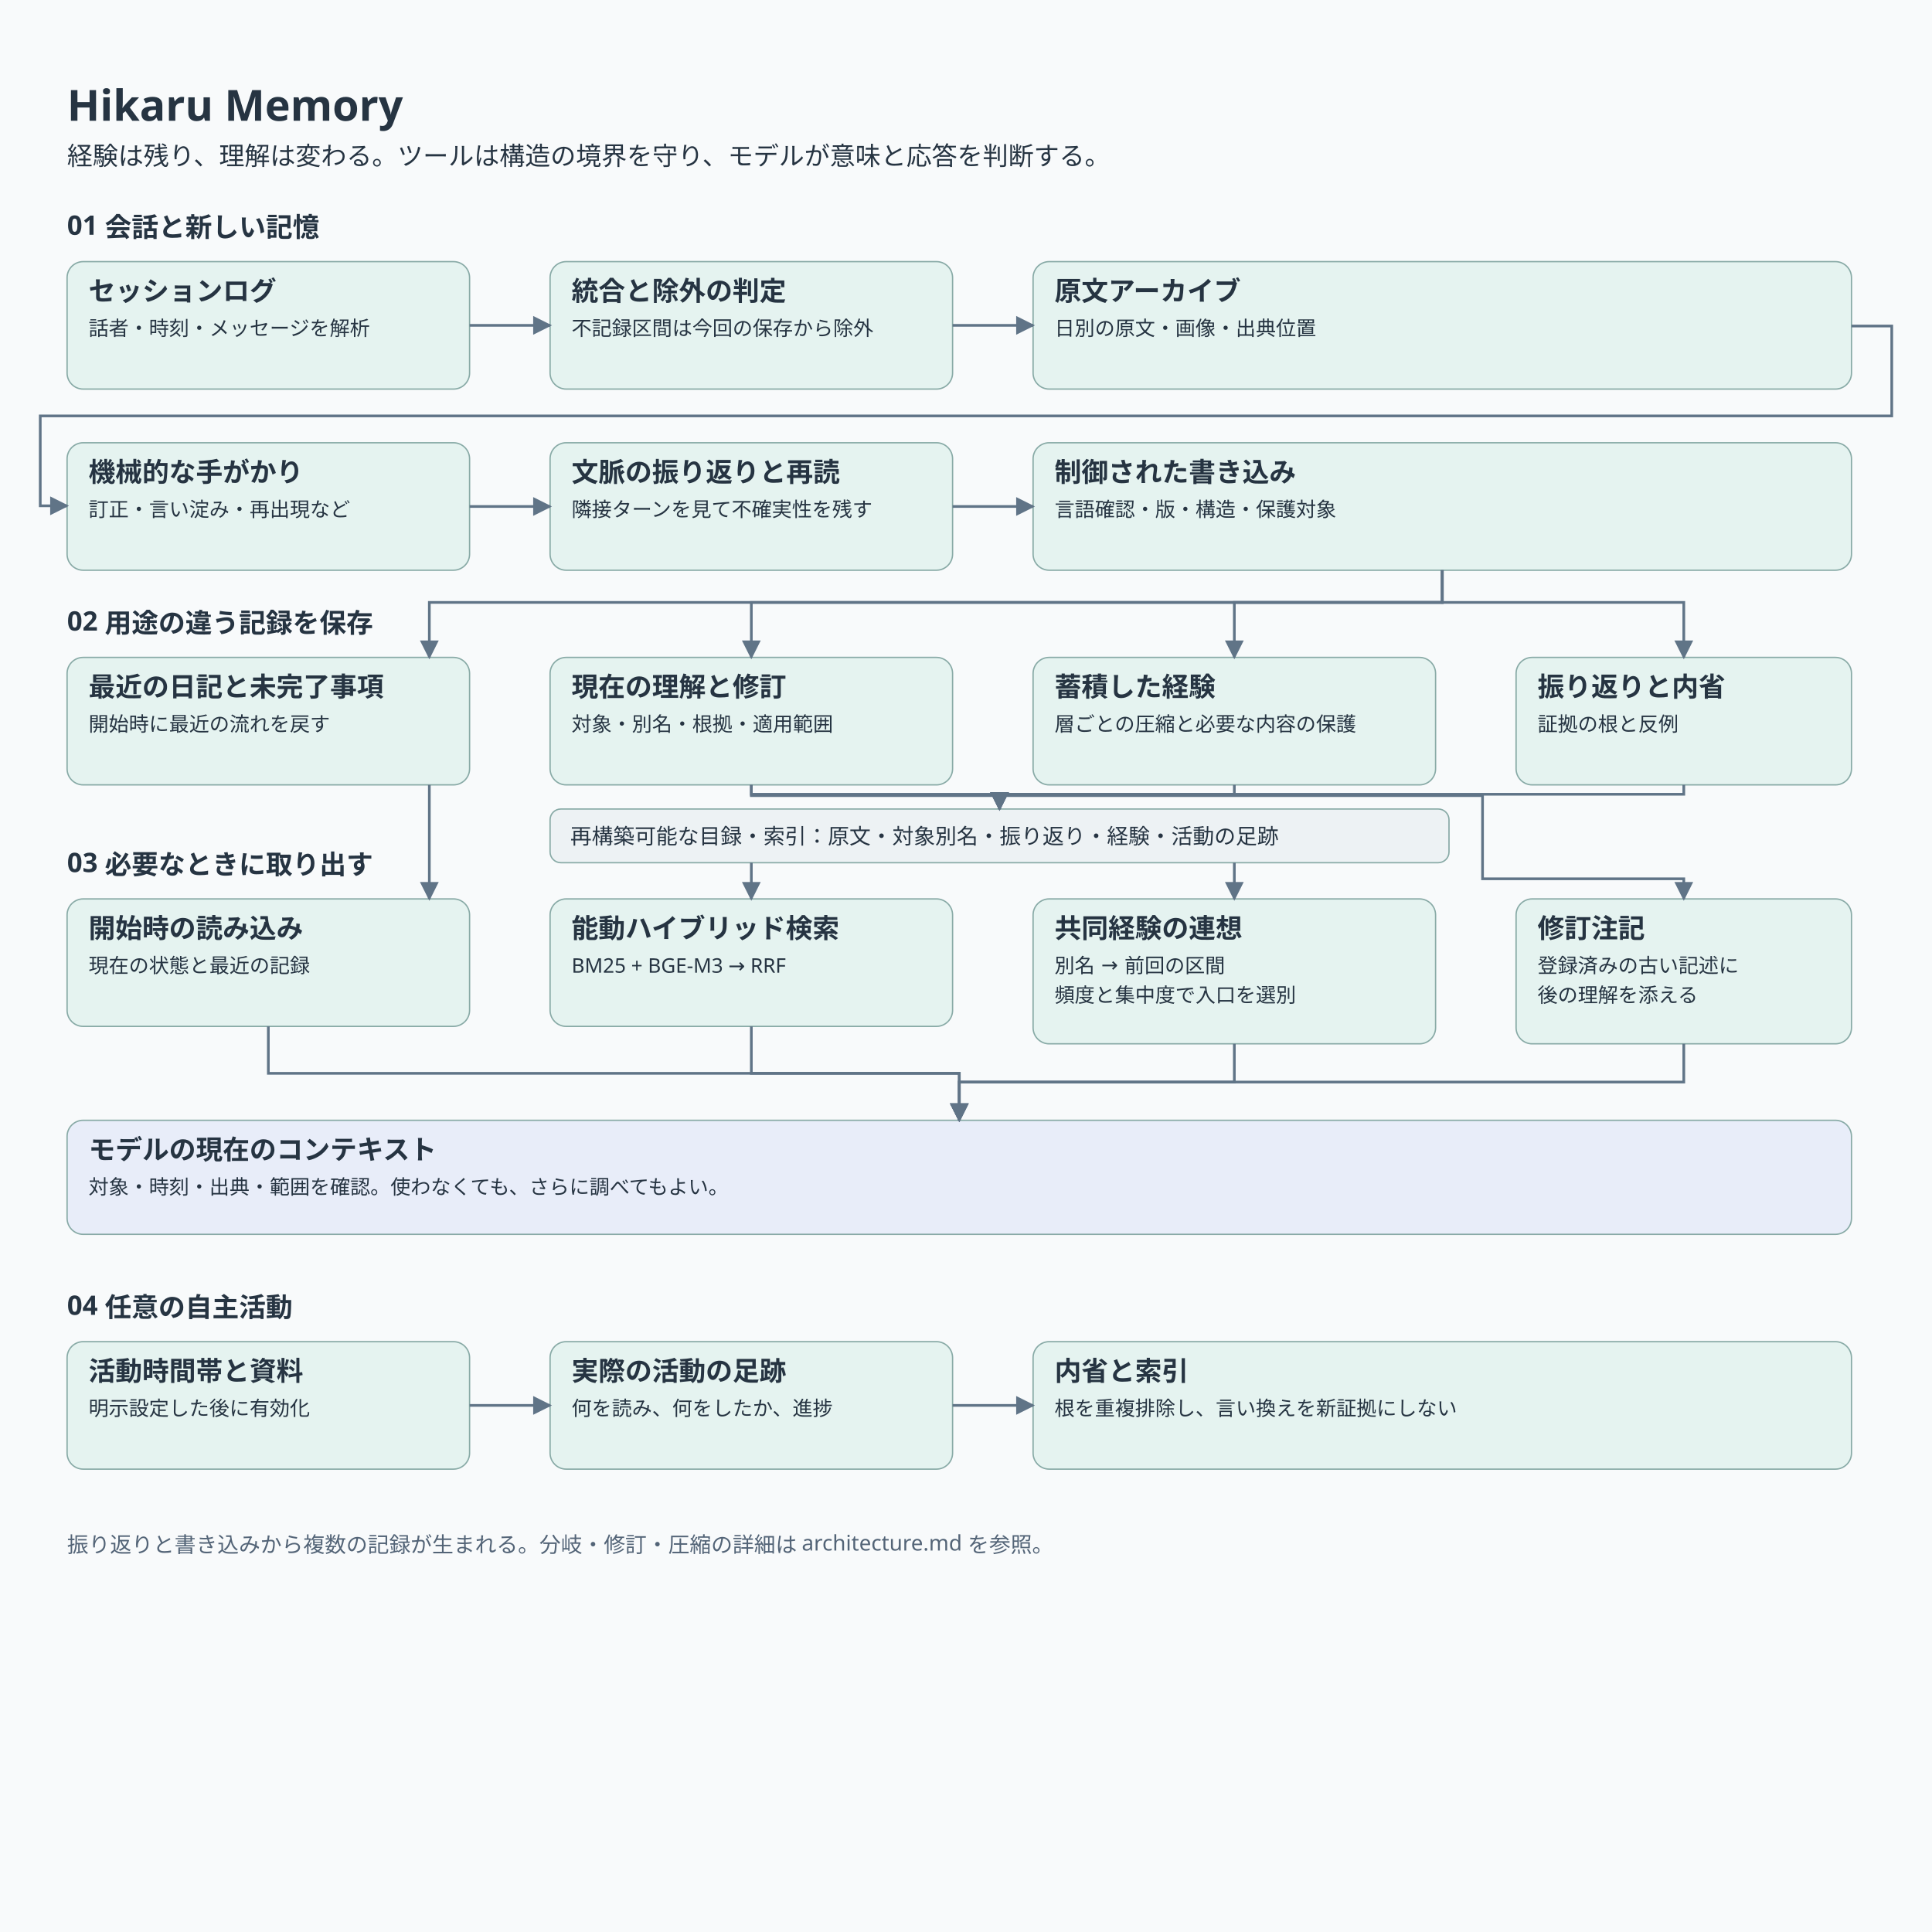
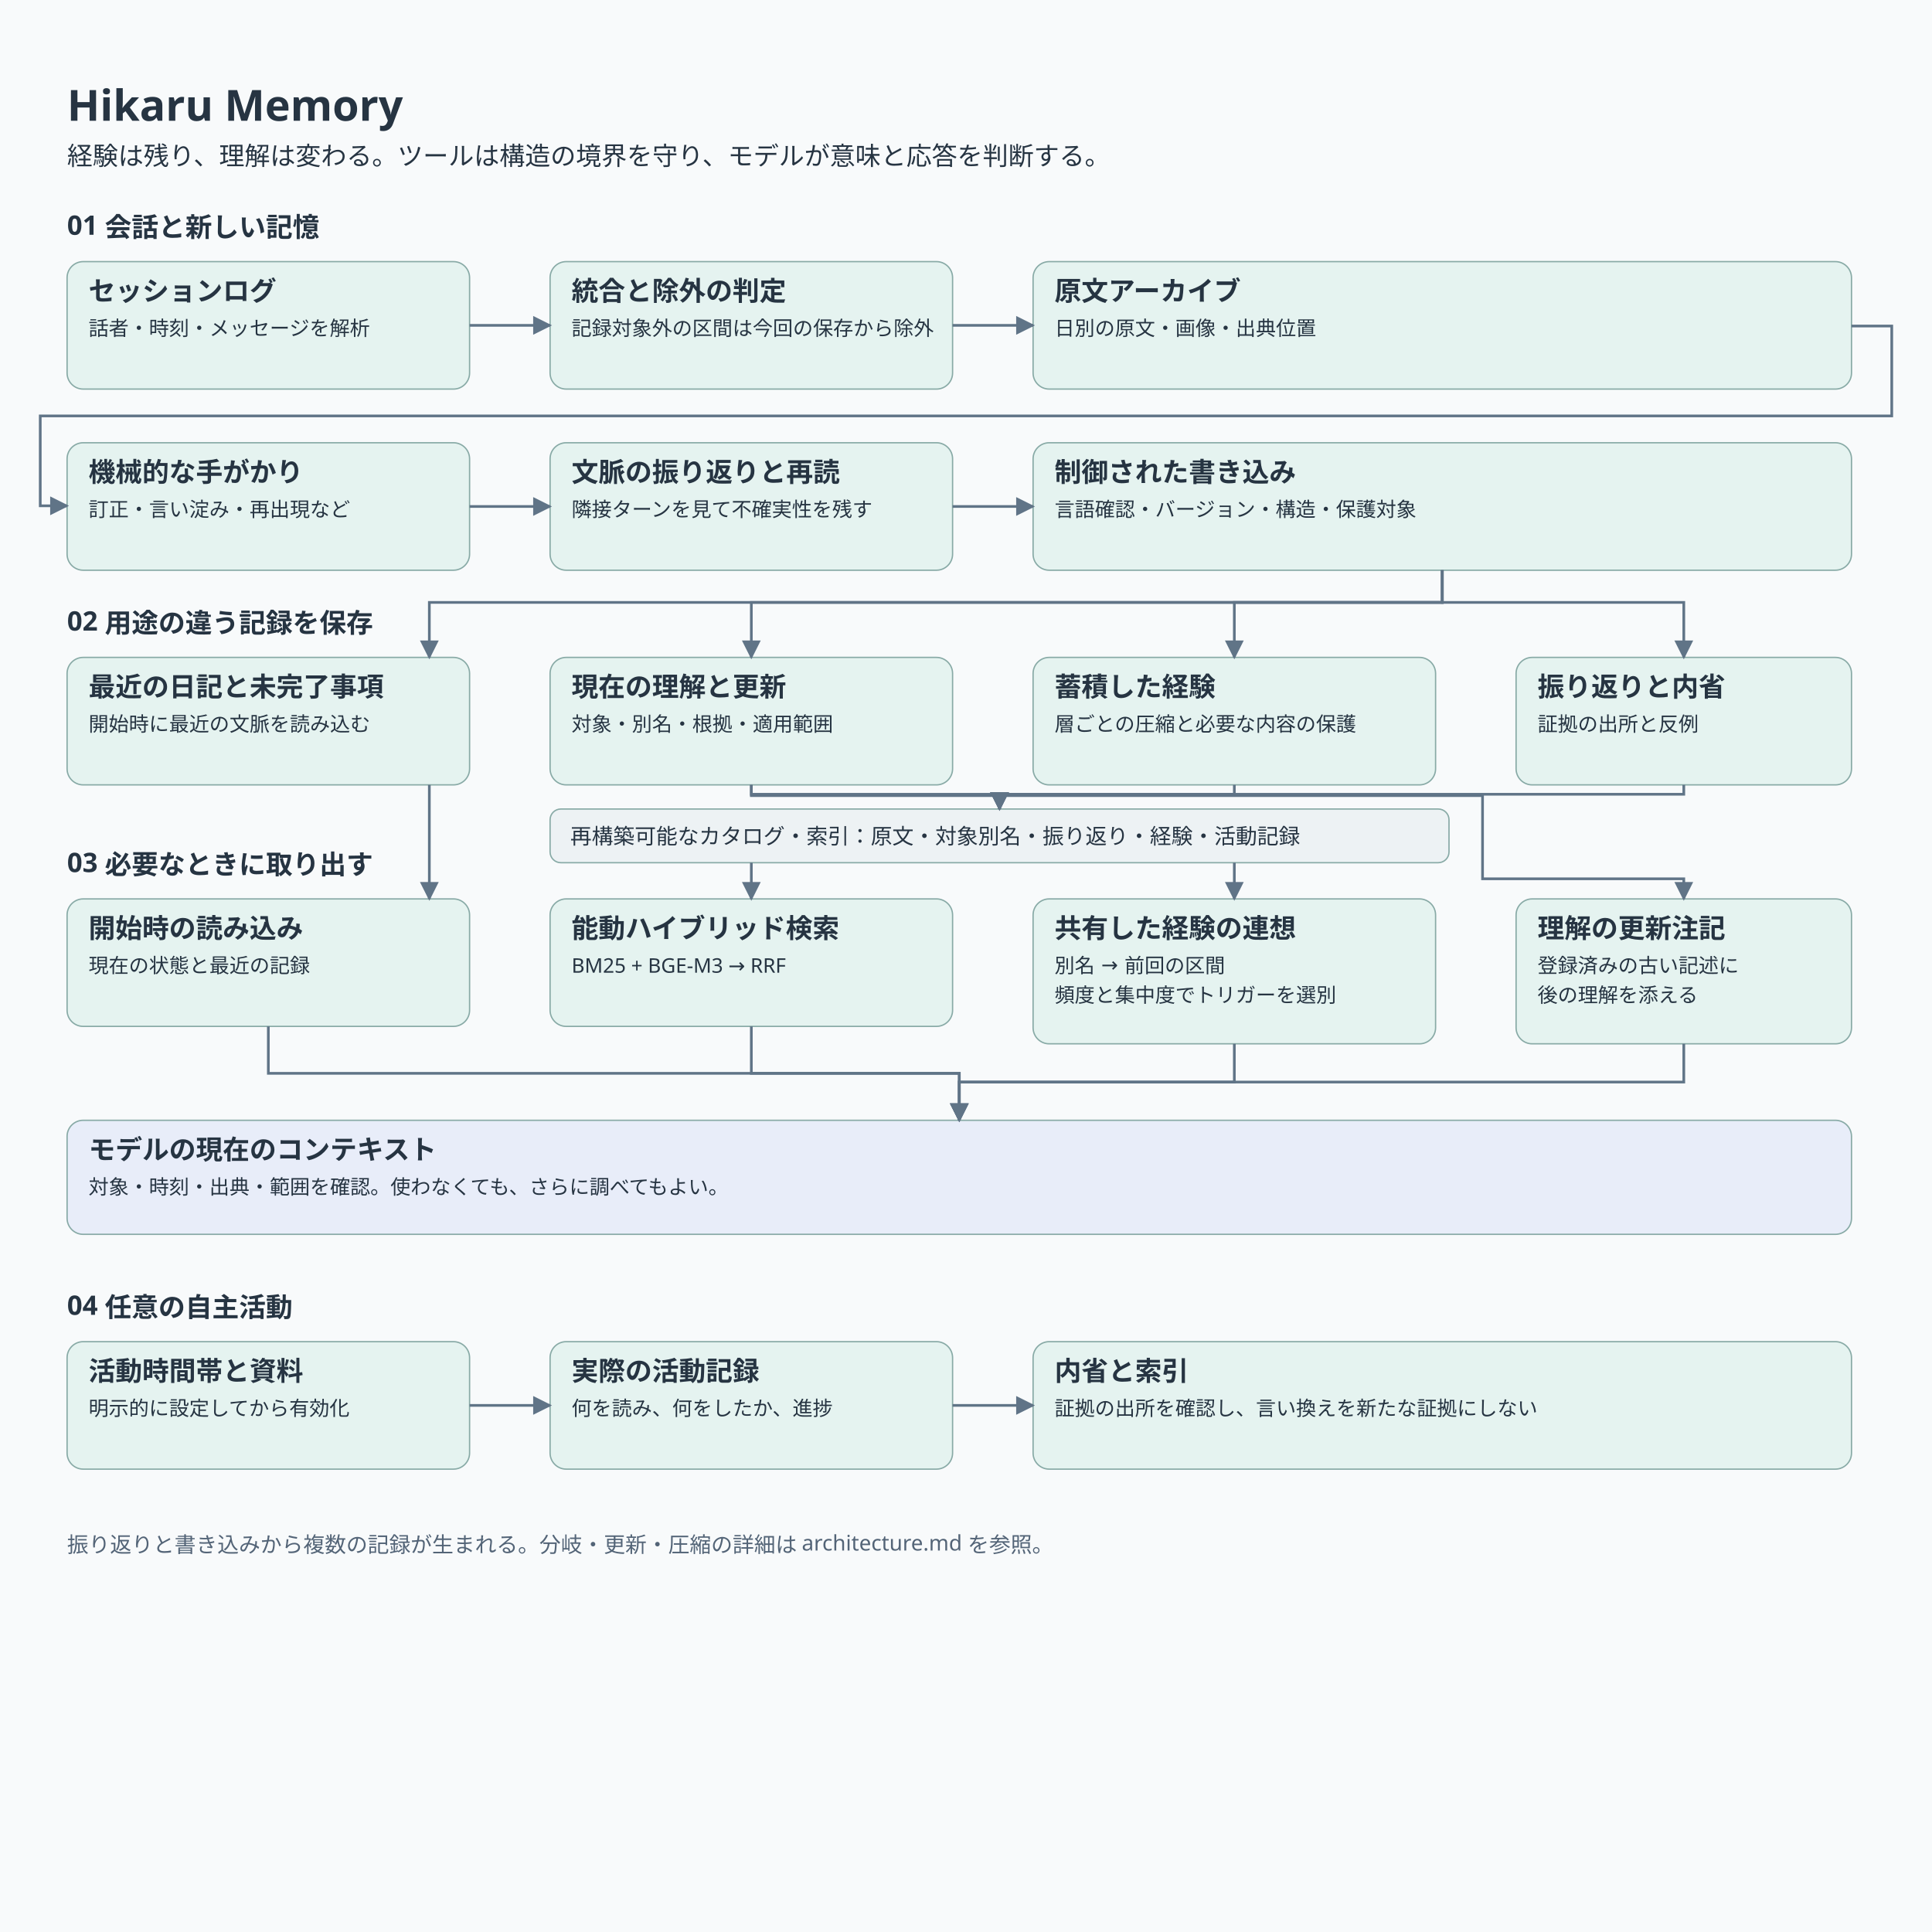
<svg xmlns="http://www.w3.org/2000/svg" width="1440" height="1440" viewBox="0 0 1440 1440" role="img" aria-labelledby="title desc">
  <rect width="1440" height="1440" fill="#f8fafb" />
  <defs>
    <marker id="arrow" viewBox="0 0 10 10" refX="9" refY="5" markerWidth="7" markerHeight="7" orient="auto-start-reverse">
      <path d="M 0 0 L 10 5 L 0 10 z" fill="#607487" />
    </marker>
  </defs>
  <g transform="translate(0,35)">
    <text x="50" y="55" font-size="32" fill="#263442" font-family="system-ui, sans-serif" font-weight="650">Hikaru Memory</text>
    <text x="50" y="88" font-size="19" fill="#263442" font-family="system-ui, sans-serif">経験は残り、理解は変わる。ツールは構造の境界を守り、モデルが意味と応答を判断する。</text>
    <text x="50" y="140" font-size="20" fill="#263442" font-family="system-ui, sans-serif" font-weight="650">01  会話と新しい記憶</text>
    <rect x="50" y="160" width="300" height="95" rx="12" fill="#e5f3f0" stroke="#88aaa6" />
    <text x="66" y="189" font-size="20" fill="#263442" font-family="system-ui, sans-serif" font-weight="650">セッションログ</text>
    <text x="66" y="215" font-size="15" fill="#263442" font-family="system-ui, sans-serif">話者・時刻・メッセージを解析</text>
    <rect x="410" y="160" width="300" height="95" rx="12" fill="#e5f3f0" stroke="#88aaa6" />
    <text x="426" y="189" font-size="20" fill="#263442" font-family="system-ui, sans-serif" font-weight="650">統合と除外の判定</text>
-     <text x="426" y="215" font-size="15" fill="#263442" font-family="system-ui, sans-serif">不記録区間は今回の保存から除外</text>
+     <text x="426" y="215" font-size="15" fill="#263442" font-family="system-ui, sans-serif">記録対象外の区間は今回の保存から除外</text>
    <rect x="770" y="160" width="610" height="95" rx="12" fill="#e5f3f0" stroke="#88aaa6" />
    <text x="786" y="189" font-size="20" fill="#263442" font-family="system-ui, sans-serif" font-weight="650">原文アーカイブ</text>
    <text x="786" y="215" font-size="15" fill="#263442" font-family="system-ui, sans-serif">日別の原文・画像・出典位置</text>
    <polyline points="350,207.5 410,207.5" fill="none" stroke="#607487" stroke-width="2" marker-end="url(#arrow)" />
    <polyline points="710,207.5 770,207.5" fill="none" stroke="#607487" stroke-width="2" marker-end="url(#arrow)" />
    <rect x="50" y="295" width="300" height="95" rx="12" fill="#e5f3f0" stroke="#88aaa6" />
    <text x="66" y="324" font-size="20" fill="#263442" font-family="system-ui, sans-serif" font-weight="650">機械的な手がかり</text>
    <text x="66" y="350" font-size="15" fill="#263442" font-family="system-ui, sans-serif">訂正・言い淀み・再出現など</text>
    <rect x="410" y="295" width="300" height="95" rx="12" fill="#e5f3f0" stroke="#88aaa6" />
    <text x="426" y="324" font-size="20" fill="#263442" font-family="system-ui, sans-serif" font-weight="650">文脈の振り返りと再読</text>
    <text x="426" y="350" font-size="15" fill="#263442" font-family="system-ui, sans-serif">隣接ターンを見て不確実性を残す</text>
    <rect x="770" y="295" width="610" height="95" rx="12" fill="#e5f3f0" stroke="#88aaa6" />
    <text x="786" y="324" font-size="20" fill="#263442" font-family="system-ui, sans-serif" font-weight="650">制御された書き込み</text>
-     <text x="786" y="350" font-size="15" fill="#263442" font-family="system-ui, sans-serif">言語確認・版・構造・保護対象</text>
+     <text x="786" y="350" font-size="15" fill="#263442" font-family="system-ui, sans-serif">言語確認・バージョン・構造・保護対象</text>
    <polyline points="350,342.5 410,342.5" fill="none" stroke="#607487" stroke-width="2" marker-end="url(#arrow)" />
    <polyline points="710,342.5 770,342.5" fill="none" stroke="#607487" stroke-width="2" marker-end="url(#arrow)" />
    <polyline points="1380,208 1410,208 1410,275 30,275 30,342 50,342" fill="none" stroke="#607487" stroke-width="2" marker-end="url(#arrow)" />
    <text x="50" y="435" font-size="20" fill="#263442" font-family="system-ui, sans-serif" font-weight="650">02  用途の違う記録を保存</text>
    <rect x="50" y="455" width="300" height="95" rx="12" fill="#e5f3f0" stroke="#88aaa6" />
    <text x="66" y="484" font-size="20" fill="#263442" font-family="system-ui, sans-serif" font-weight="650">最近の日記と未完了事項</text>
-     <text x="66" y="510" font-size="15" fill="#263442" font-family="system-ui, sans-serif">開始時に最近の流れを戻す</text>
+     <text x="66" y="510" font-size="15" fill="#263442" font-family="system-ui, sans-serif">開始時に最近の文脈を読み込む</text>
    <rect x="410" y="455" width="300" height="95" rx="12" fill="#e5f3f0" stroke="#88aaa6" />
-     <text x="426" y="484" font-size="20" fill="#263442" font-family="system-ui, sans-serif" font-weight="650">現在の理解と修訂</text>
+     <text x="426" y="484" font-size="20" fill="#263442" font-family="system-ui, sans-serif" font-weight="650">現在の理解と更新</text>
    <text x="426" y="510" font-size="15" fill="#263442" font-family="system-ui, sans-serif">対象・別名・根拠・適用範囲</text>
    <rect x="770" y="455" width="300" height="95" rx="12" fill="#e5f3f0" stroke="#88aaa6" />
    <text x="786" y="484" font-size="20" fill="#263442" font-family="system-ui, sans-serif" font-weight="650">蓄積した経験</text>
    <text x="786" y="510" font-size="15" fill="#263442" font-family="system-ui, sans-serif">層ごとの圧縮と必要な内容の保護</text>
    <rect x="1130" y="455" width="250" height="95" rx="12" fill="#e5f3f0" stroke="#88aaa6" />
    <text x="1146" y="484" font-size="20" fill="#263442" font-family="system-ui, sans-serif" font-weight="650">振り返りと内省</text>
-     <text x="1146" y="510" font-size="15" fill="#263442" font-family="system-ui, sans-serif">証拠の根と反例</text>
+     <text x="1146" y="510" font-size="15" fill="#263442" font-family="system-ui, sans-serif">証拠の出所と反例</text>
    <text x="50" y="615" font-size="20" fill="#263442" font-family="system-ui, sans-serif" font-weight="650">03  必要なときに取り出す</text>
    <rect x="50" y="635" width="300" height="95" rx="12" fill="#e5f3f0" stroke="#88aaa6" />
    <text x="66" y="664" font-size="20" fill="#263442" font-family="system-ui, sans-serif" font-weight="650">開始時の読み込み</text>
    <text x="66" y="690" font-size="15" fill="#263442" font-family="system-ui, sans-serif">現在の状態と最近の記録</text>
    <rect x="410" y="635" width="300" height="95" rx="12" fill="#e5f3f0" stroke="#88aaa6" />
    <text x="426" y="664" font-size="20" fill="#263442" font-family="system-ui, sans-serif" font-weight="650">能動ハイブリッド検索</text>
    <text x="426" y="690" font-size="15" fill="#263442" font-family="system-ui, sans-serif">BM25 + BGE-M3 → RRF</text>
    <rect x="770" y="635" width="300" height="108" rx="12" fill="#e5f3f0" stroke="#88aaa6" />
-     <text x="786" y="664" font-size="20" fill="#263442" font-family="system-ui, sans-serif" font-weight="650">共同経験の連想</text>
+     <text x="786" y="664" font-size="20" fill="#263442" font-family="system-ui, sans-serif" font-weight="650">共有した経験の連想</text>
    <text x="786" y="690" font-size="15" fill="#263442" font-family="system-ui, sans-serif">別名 → 前回の区間</text>
-     <text x="786" y="712" font-size="15" fill="#263442" font-family="system-ui, sans-serif">頻度と集中度で入口を選別</text>
+     <text x="786" y="712" font-size="15" fill="#263442" font-family="system-ui, sans-serif">頻度と集中度でトリガーを選別</text>
    <rect x="1130" y="635" width="250" height="108" rx="12" fill="#e5f3f0" stroke="#88aaa6" />
-     <text x="1146" y="664" font-size="20" fill="#263442" font-family="system-ui, sans-serif" font-weight="650">修訂注記</text>
+     <text x="1146" y="664" font-size="20" fill="#263442" font-family="system-ui, sans-serif" font-weight="650">理解の更新注記</text>
    <text x="1146" y="690" font-size="15" fill="#263442" font-family="system-ui, sans-serif">登録済みの古い記述に</text>
    <text x="1146" y="712" font-size="15" fill="#263442" font-family="system-ui, sans-serif">後の理解を添える</text>
    <polyline points="320,550 320,635" fill="none" stroke="#607487" stroke-width="2" marker-end="url(#arrow)" />
    <rect x="50" y="800" width="1330" height="85" rx="12" fill="#e8edf9" stroke="#88aaa6" />
    <text x="66" y="829" font-size="20" fill="#263442" font-family="system-ui, sans-serif" font-weight="650">モデルの現在のコンテキスト</text>
    <text x="66" y="855" font-size="15" fill="#263442" font-family="system-ui, sans-serif">対象・時刻・出典・範囲を確認。使わなくても、さらに調べてもよい。</text>
    <polyline points="200.0,730 200.0,765.0 715.0,765.0 715.0,800" fill="none" stroke="#607487" stroke-width="2" marker-end="url(#arrow)" />
    <polyline points="560.0,730 560.0,765.0 715.0,765.0 715.0,800" fill="none" stroke="#607487" stroke-width="2" marker-end="url(#arrow)" />
    <polyline points="920.0,743 920.0,771.5 715.0,771.5 715.0,800" fill="none" stroke="#607487" stroke-width="2" marker-end="url(#arrow)" />
    <polyline points="1255.0,743 1255.0,771.5 715.0,771.5 715.0,800" fill="none" stroke="#607487" stroke-width="2" marker-end="url(#arrow)" />
    <text x="50" y="945" font-size="20" fill="#263442" font-family="system-ui, sans-serif" font-weight="650">04  任意の自主活動</text>
    <rect x="50" y="965" width="300" height="95" rx="12" fill="#e5f3f0" stroke="#88aaa6" />
    <text x="66" y="994" font-size="20" fill="#263442" font-family="system-ui, sans-serif" font-weight="650">活動時間帯と資料</text>
-     <text x="66" y="1020" font-size="15" fill="#263442" font-family="system-ui, sans-serif">明示設定した後に有効化</text>
+     <text x="66" y="1020" font-size="15" fill="#263442" font-family="system-ui, sans-serif">明示的に設定してから有効化</text>
    <rect x="410" y="965" width="300" height="95" rx="12" fill="#e5f3f0" stroke="#88aaa6" />
-     <text x="426" y="994" font-size="20" fill="#263442" font-family="system-ui, sans-serif" font-weight="650">実際の活動の足跡</text>
+     <text x="426" y="994" font-size="20" fill="#263442" font-family="system-ui, sans-serif" font-weight="650">実際の活動記録</text>
    <text x="426" y="1020" font-size="15" fill="#263442" font-family="system-ui, sans-serif">何を読み、何をしたか、進捗</text>
    <rect x="770" y="965" width="610" height="95" rx="12" fill="#e5f3f0" stroke="#88aaa6" />
    <text x="786" y="994" font-size="20" fill="#263442" font-family="system-ui, sans-serif" font-weight="650">内省と索引</text>
-     <text x="786" y="1020" font-size="15" fill="#263442" font-family="system-ui, sans-serif">根を重複排除し、言い換えを新証拠にしない</text>
+     <text x="786" y="1020" font-size="15" fill="#263442" font-family="system-ui, sans-serif">証拠の出所を確認し、言い換えを新たな証拠にしない</text>
    <polyline points="350,1012.5 410,1012.5" fill="none" stroke="#607487" stroke-width="2" marker-end="url(#arrow)" />
    <polyline points="710,1012.5 770,1012.5" fill="none" stroke="#607487" stroke-width="2" marker-end="url(#arrow)" />
-     <text x="50" y="1122" font-size="16" fill="#536477" font-family="system-ui, sans-serif">振り返りと書き込みから複数の記録が生まれる。分岐・修訂・圧縮の詳細は architecture.md を参照。</text>
+     <text x="50" y="1122" font-size="16" fill="#536477" font-family="system-ui, sans-serif">振り返りと書き込みから複数の記録が生まれる。分岐・更新・圧縮の詳細は architecture.md を参照。</text>
    <polyline points="1075,390 1075,414 320,414 320,455" fill="none" stroke="#607487" stroke-width="2" marker-end="url(#arrow)" />
    <polyline points="1075,390 1075,414 560,414 560,455" fill="none" stroke="#607487" stroke-width="2" marker-end="url(#arrow)" />
    <polyline points="1075,390 1075,414 920,414 920,455" fill="none" stroke="#607487" stroke-width="2" marker-end="url(#arrow)" />
    <polyline points="1075,390 1075,414 1255,414 1255,455" fill="none" stroke="#607487" stroke-width="2" marker-end="url(#arrow)" />
    <rect x="410" y="568" width="670" height="40" rx="8" fill="#edf2f4" stroke="#88aaa6" />
-     <text x="425" y="594" font-family="system-ui,sans-serif" font-size="16" fill="#263442">再構築可能な目録・索引：原文・対象別名・振り返り・経験・活動の足跡</text>
+     <text x="425" y="594" font-family="system-ui,sans-serif" font-size="16" fill="#263442">再構築可能なカタログ・索引：原文・対象別名・振り返り・経験・活動記録</text>
    <polyline points="560,550 560,557 745,557 745,568" fill="none" stroke="#607487" stroke-width="2" marker-end="url(#arrow)" />
    <polyline points="920,550 920,557 745,557 745,568" fill="none" stroke="#607487" stroke-width="2" marker-end="url(#arrow)" />
    <polyline points="1255,550 1255,557 745,557 745,568" fill="none" stroke="#607487" stroke-width="2" marker-end="url(#arrow)" />
    <polyline points="560,608 560,635" fill="none" stroke="#607487" stroke-width="2" marker-end="url(#arrow)" />
    <polyline points="920,608 920,635" fill="none" stroke="#607487" stroke-width="2" marker-end="url(#arrow)" />
    <polyline points="560,550 560,558 1105,558 1105,620 1255,620 1255,635" fill="none" stroke="#607487" stroke-width="2" marker-end="url(#arrow)" />
  </g>
</svg>
